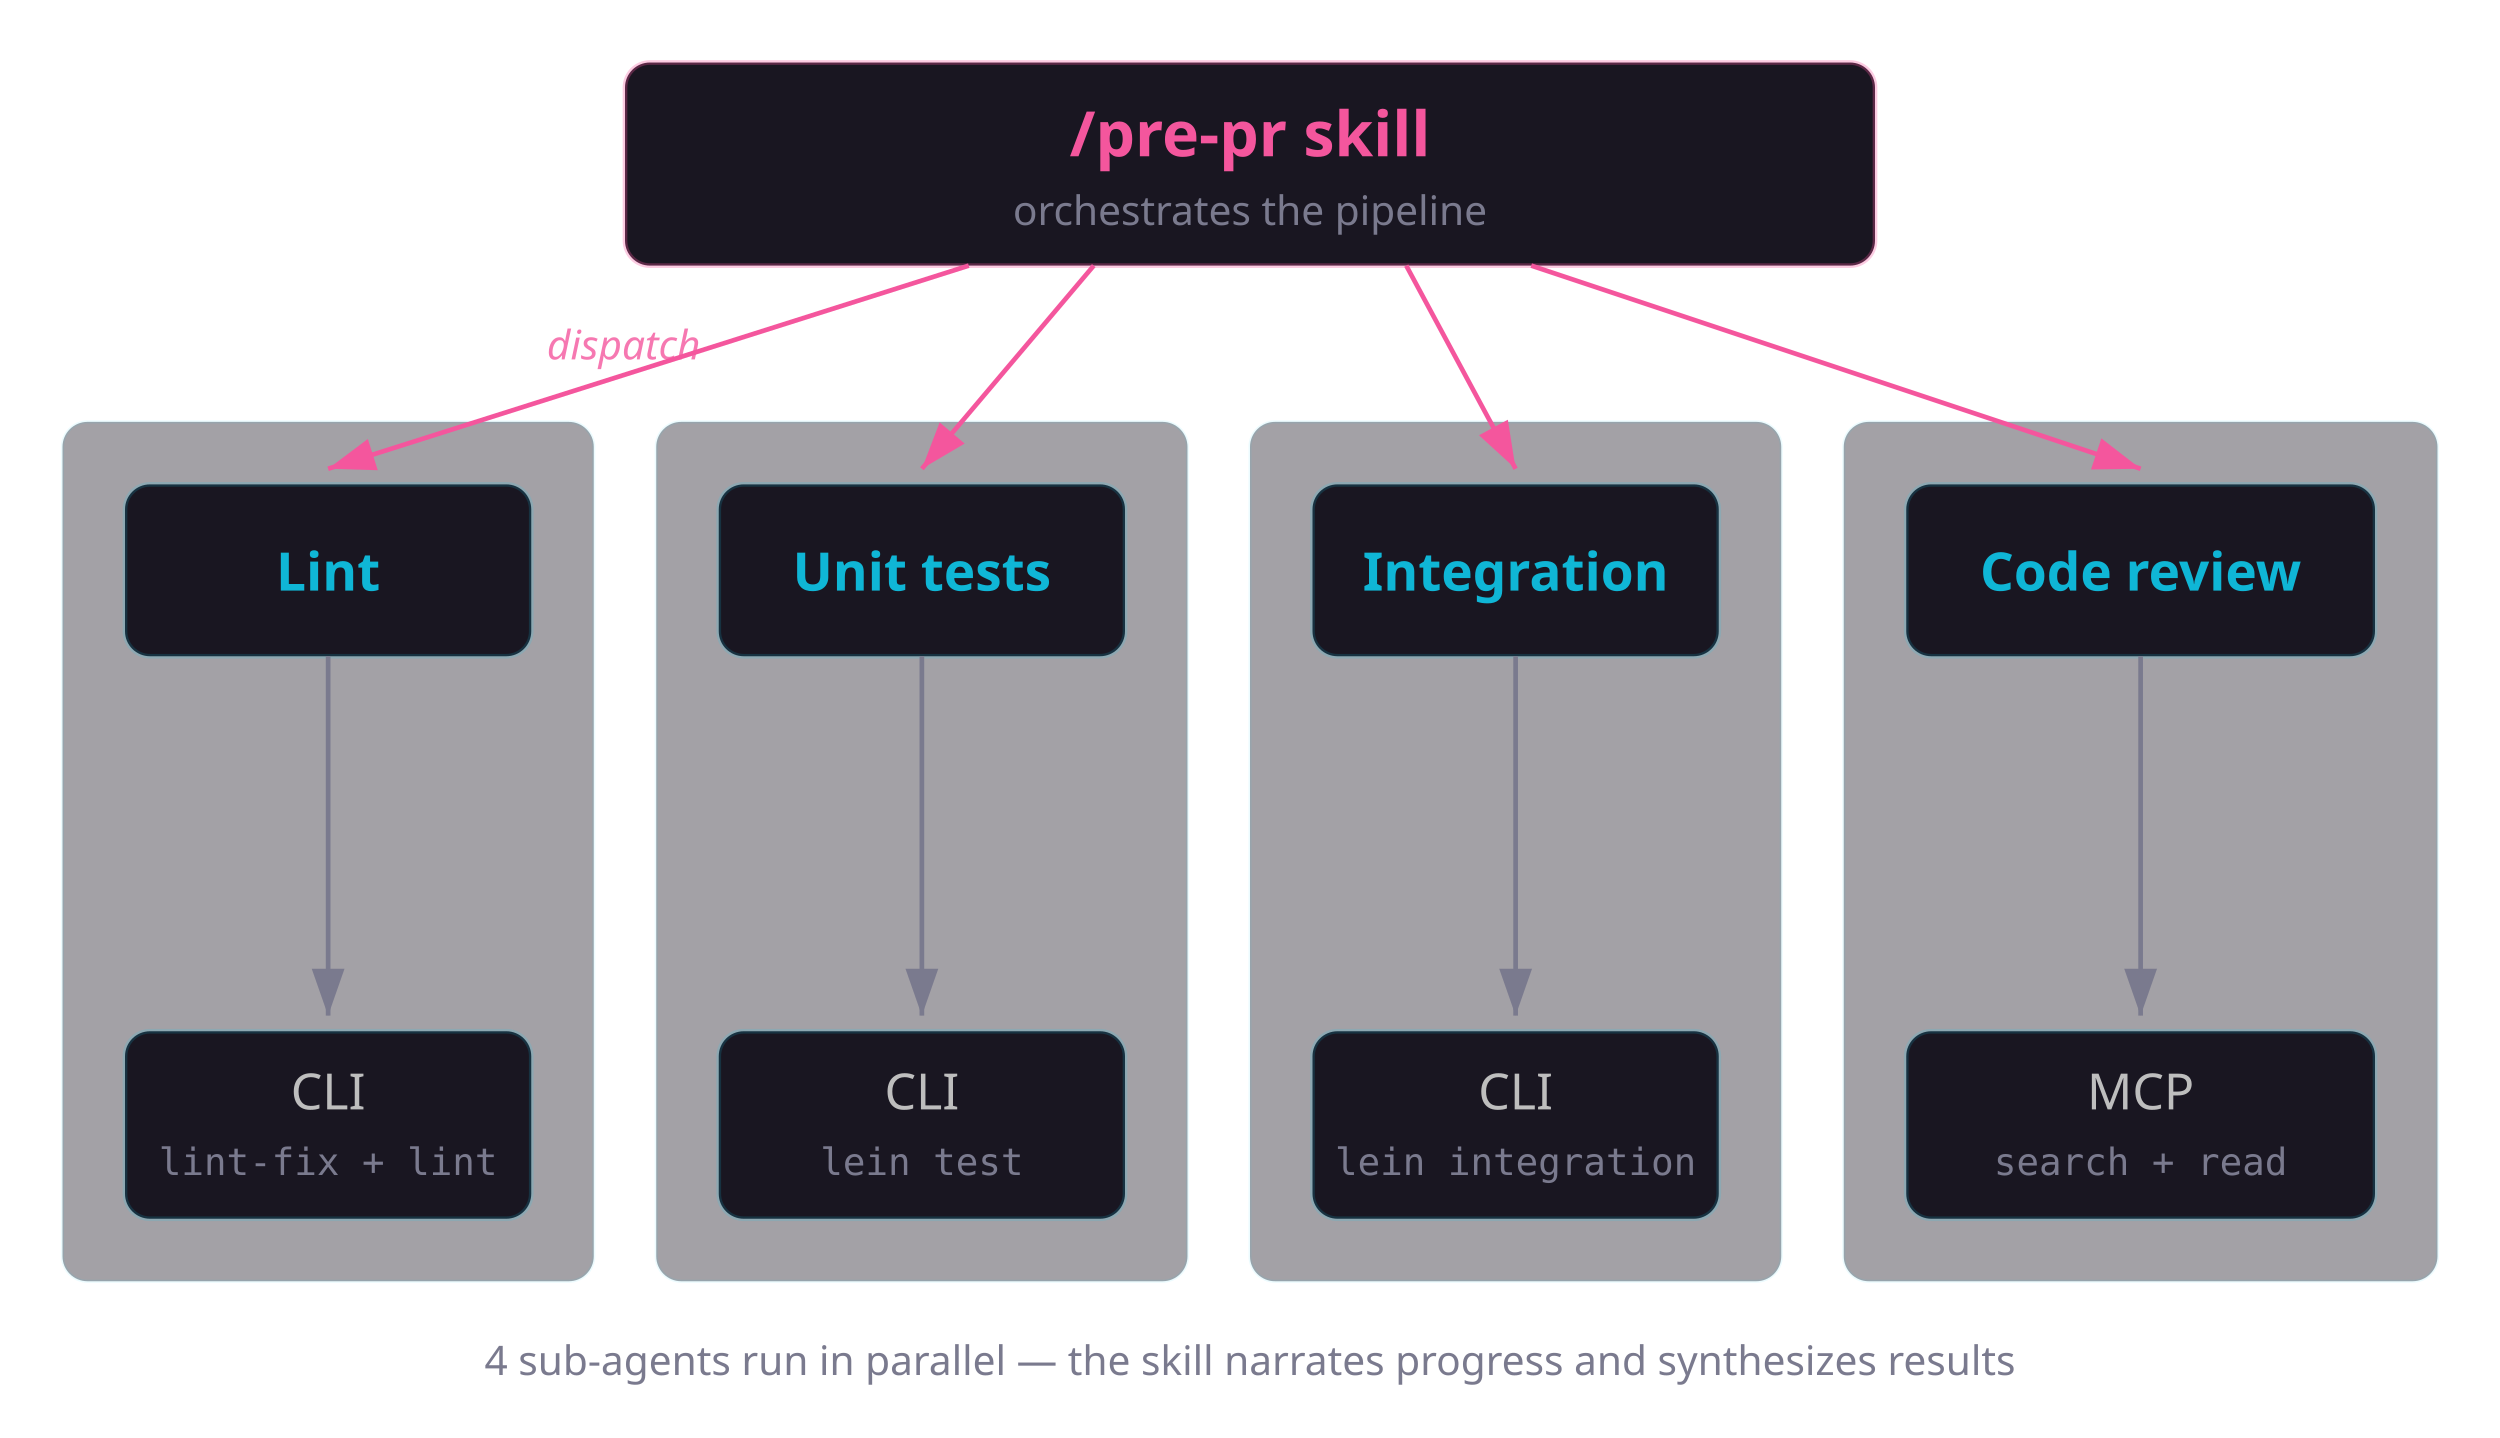
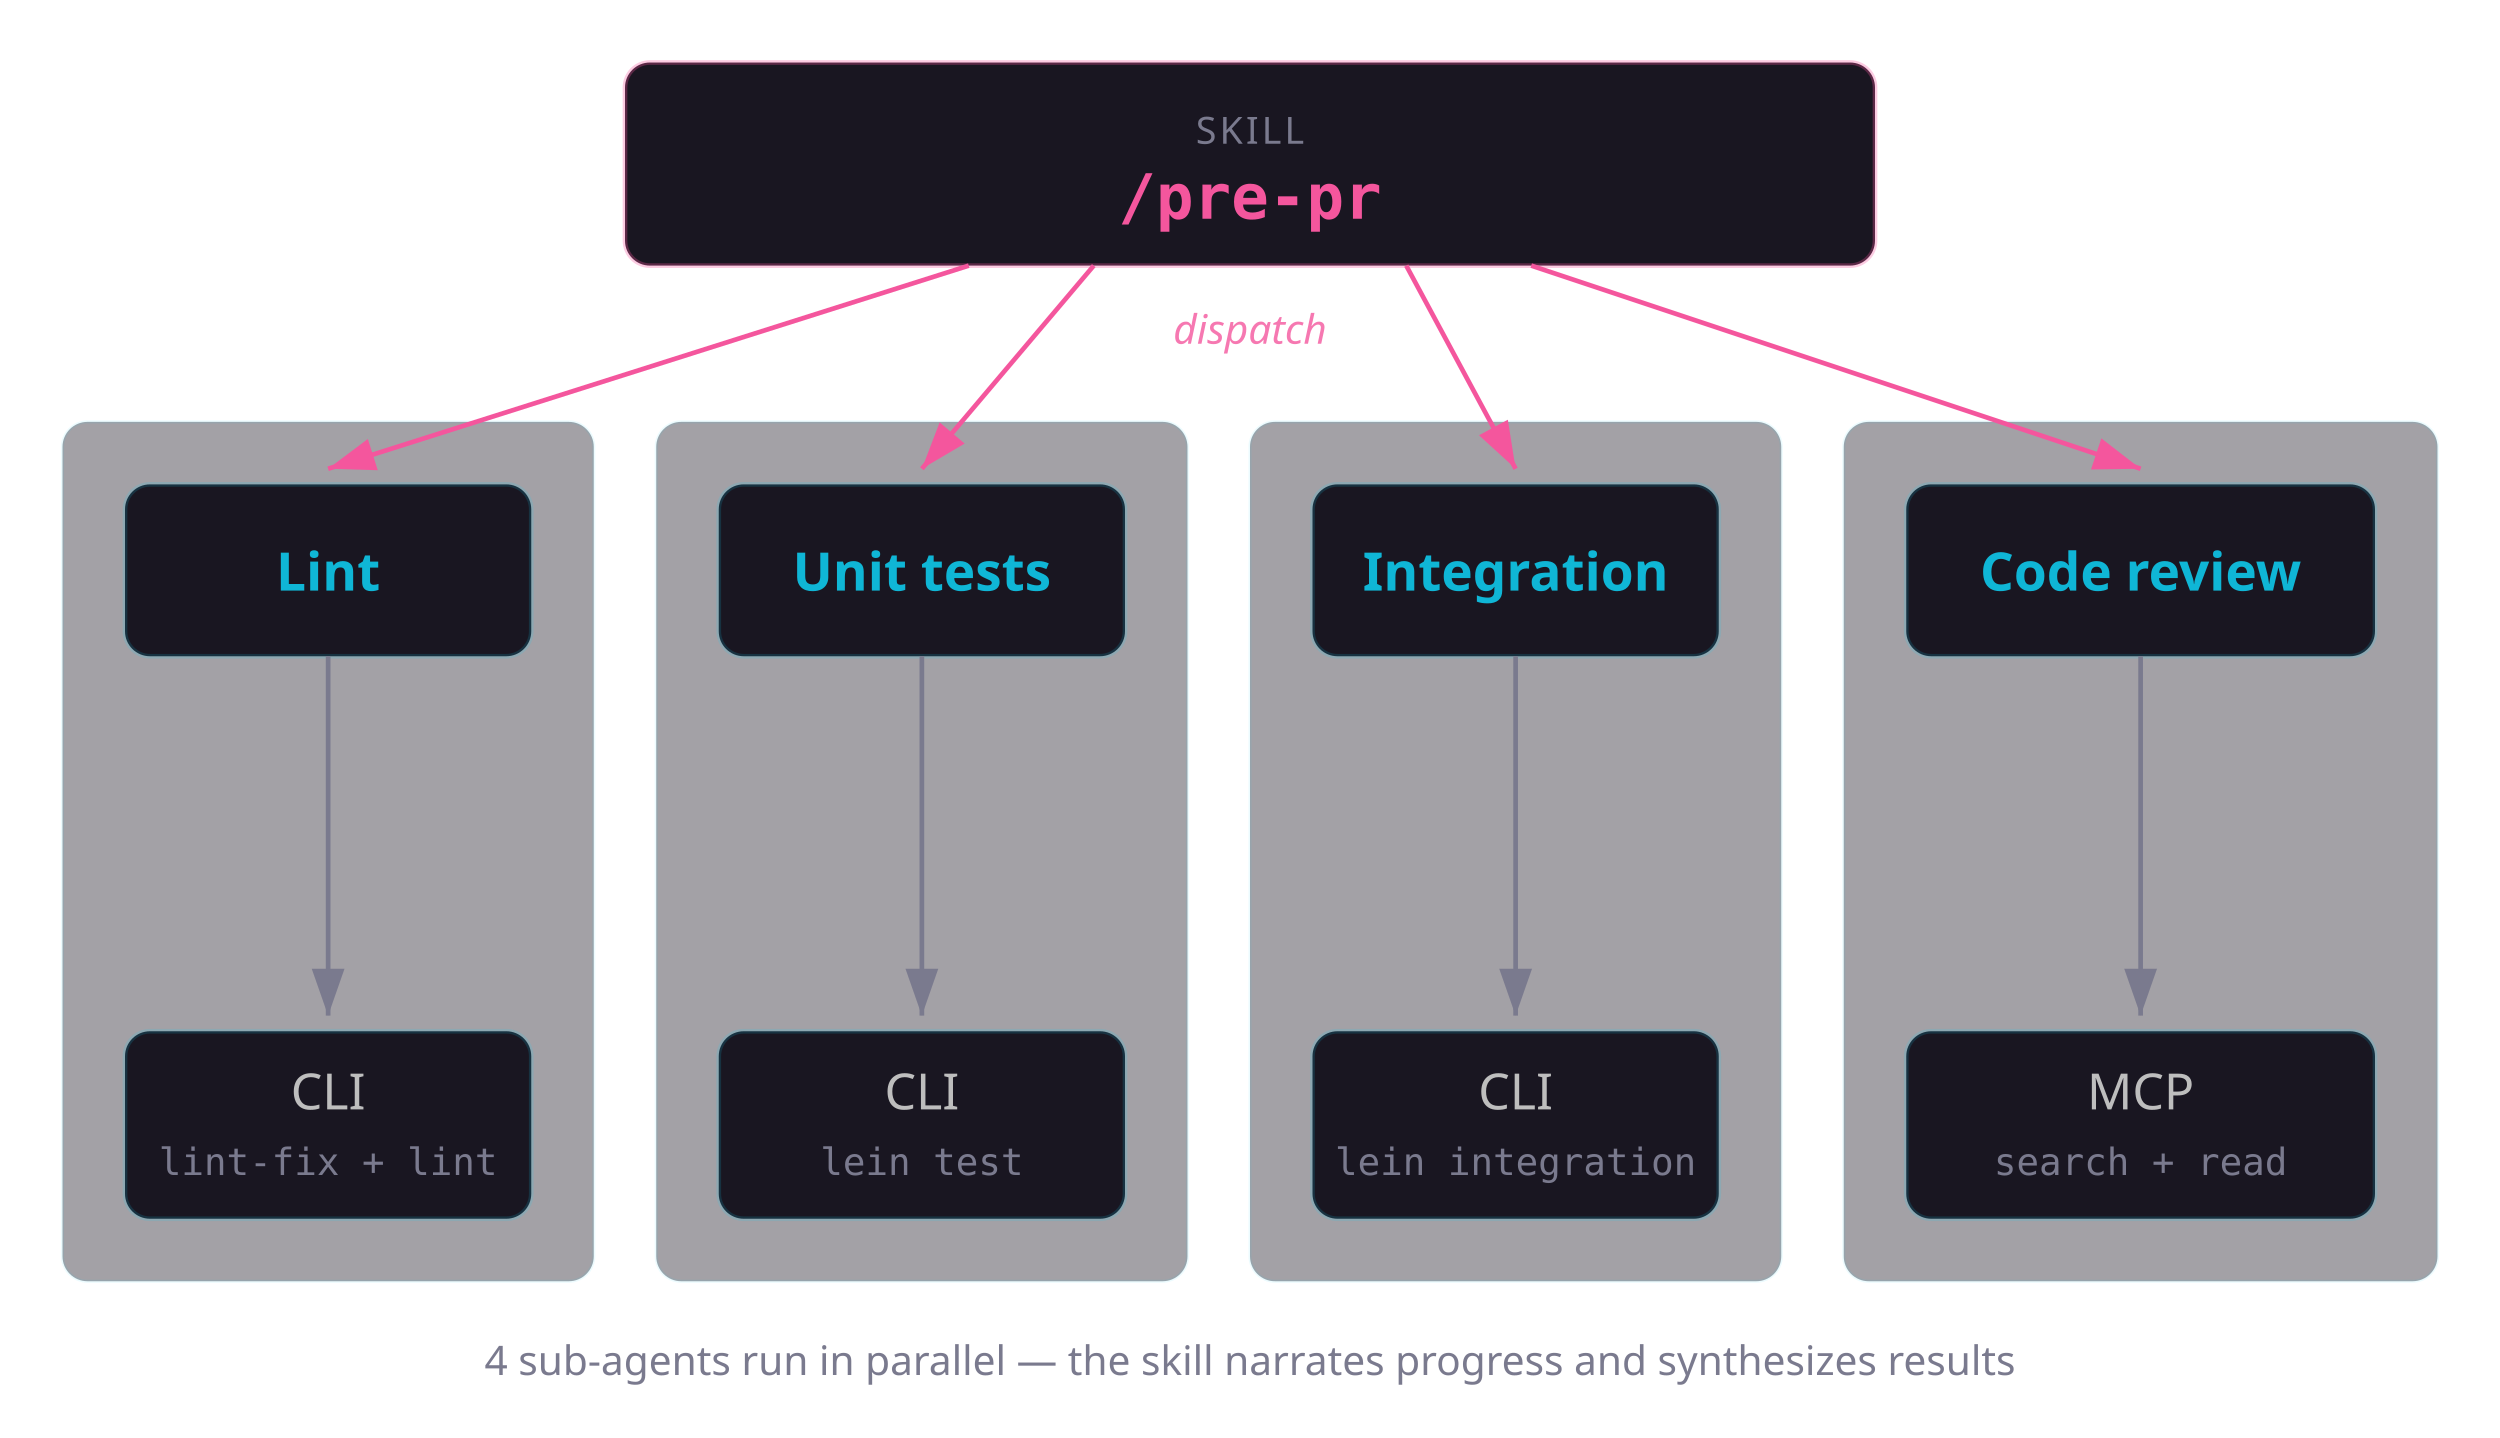
<svg xmlns="http://www.w3.org/2000/svg" width="100%" viewBox="0 0 800 460">
  <defs>
    <marker id="arr" markerWidth="10" markerHeight="7" refX="10" refY="3.5" orient="auto">
      <polygon points="0 0, 10 3.5, 0 7" fill="#7a7a8e" />
    </marker>
    <marker id="arr-dispatch" markerWidth="10" markerHeight="7" refX="10" refY="3.5" orient="auto">
      <polygon points="0 0, 10 3.5, 0 7" fill="#f4569d" />
    </marker>
  </defs>
  <rect x="200" y="20" width="400" height="65" rx="8" fill="#191621" stroke="rgba(244, 86, 157, 0.3)" stroke-width="1.5" />
-   <text x="400" y="50" text-anchor="middle" fill="#f4569d" font-family="Rubik, system-ui, sans-serif" font-size="20" font-weight="600">/pre-pr skill</text>
-   <text x="400" y="72" text-anchor="middle" fill="#7a7a8e" font-family="Rubik, system-ui, sans-serif" font-size="13">orchestrates the pipeline</text>
+   <text x="400" y="46" text-anchor="middle" fill="#7a7a8e" font-family="Rubik, system-ui, sans-serif" font-size="12" font-weight="500" letter-spacing="1">SKILL</text>
+   <text x="400" y="70" text-anchor="middle" fill="#f4569d" font-family="ui-monospace, Cascadia Code, monospace" font-size="20" font-weight="600">/pre-pr</text>
  <rect x="20" y="135" width="170" height="275" rx="8" fill="rgba(25, 22, 33, 0.4)" stroke="rgba(14, 210, 247, 0.08)" stroke-width="1" />
  <rect x="40" y="155" width="130" height="55" rx="8" fill="#191621" stroke="rgba(14, 210, 247, 0.15)" stroke-width="1.5" />
  <text x="105" y="189" text-anchor="middle" fill="#0fb6d6" font-family="Rubik, system-ui, sans-serif" font-size="17" font-weight="600">Lint</text>
  <rect x="40" y="330" width="130" height="60" rx="8" fill="#191621" stroke="rgba(14, 210, 247, 0.15)" stroke-width="1.5" />
  <text x="105" y="355" text-anchor="middle" fill="#bebebe" font-family="Rubik, system-ui, sans-serif" font-size="16" font-weight="500">CLI</text>
  <text x="105" y="376" text-anchor="middle" fill="#7a7a8e" font-family="ui-monospace, Cascadia Code, monospace" font-size="12">lint-fix + lint</text>
  <rect x="210" y="135" width="170" height="275" rx="8" fill="rgba(25, 22, 33, 0.4)" stroke="rgba(14, 210, 247, 0.08)" stroke-width="1" />
  <rect x="230" y="155" width="130" height="55" rx="8" fill="#191621" stroke="rgba(14, 210, 247, 0.15)" stroke-width="1.5" />
  <text x="295" y="189" text-anchor="middle" fill="#0fb6d6" font-family="Rubik, system-ui, sans-serif" font-size="17" font-weight="600">Unit tests</text>
  <rect x="230" y="330" width="130" height="60" rx="8" fill="#191621" stroke="rgba(14, 210, 247, 0.15)" stroke-width="1.5" />
  <text x="295" y="355" text-anchor="middle" fill="#bebebe" font-family="Rubik, system-ui, sans-serif" font-size="16" font-weight="500">CLI</text>
  <text x="295" y="376" text-anchor="middle" fill="#7a7a8e" font-family="ui-monospace, Cascadia Code, monospace" font-size="12">lein test</text>
  <rect x="400" y="135" width="170" height="275" rx="8" fill="rgba(25, 22, 33, 0.4)" stroke="rgba(14, 210, 247, 0.08)" stroke-width="1" />
  <rect x="420" y="155" width="130" height="55" rx="8" fill="#191621" stroke="rgba(14, 210, 247, 0.15)" stroke-width="1.5" />
  <text x="485" y="189" text-anchor="middle" fill="#0fb6d6" font-family="Rubik, system-ui, sans-serif" font-size="17" font-weight="600">Integration</text>
  <rect x="420" y="330" width="130" height="60" rx="8" fill="#191621" stroke="rgba(14, 210, 247, 0.15)" stroke-width="1.5" />
  <text x="485" y="355" text-anchor="middle" fill="#bebebe" font-family="Rubik, system-ui, sans-serif" font-size="16" font-weight="500">CLI</text>
  <text x="485" y="376" text-anchor="middle" fill="#7a7a8e" font-family="ui-monospace, Cascadia Code, monospace" font-size="12">lein integration</text>
  <rect x="590" y="135" width="190" height="275" rx="8" fill="rgba(25, 22, 33, 0.4)" stroke="rgba(14, 210, 247, 0.08)" stroke-width="1" />
  <rect x="610" y="155" width="150" height="55" rx="8" fill="#191621" stroke="rgba(14, 210, 247, 0.15)" stroke-width="1.5" />
  <text x="685" y="189" text-anchor="middle" fill="#0fb6d6" font-family="Rubik, system-ui, sans-serif" font-size="17" font-weight="600">Code review</text>
  <rect x="610" y="330" width="150" height="60" rx="8" fill="#191621" stroke="rgba(14, 210, 247, 0.15)" stroke-width="1.5" />
  <text x="685" y="355" text-anchor="middle" fill="#bebebe" font-family="Rubik, system-ui, sans-serif" font-size="16" font-weight="500">MCP</text>
  <text x="685" y="376" text-anchor="middle" fill="#7a7a8e" font-family="ui-monospace, Cascadia Code, monospace" font-size="12">search + read</text>
  <line x1="310" y1="85" x2="105" y2="150" stroke="#f4569d" stroke-width="1.5" marker-end="url(#arr-dispatch)" />
  <line x1="350" y1="85" x2="295" y2="150" stroke="#f4569d" stroke-width="1.5" marker-end="url(#arr-dispatch)" />
  <line x1="450" y1="85" x2="485" y2="150" stroke="#f4569d" stroke-width="1.5" marker-end="url(#arr-dispatch)" />
  <line x1="490" y1="85" x2="685" y2="150" stroke="#f4569d" stroke-width="1.5" marker-end="url(#arr-dispatch)" />
-   <text x="175" y="115" fill="#f4569d" font-family="Rubik, system-ui, sans-serif" font-size="13" font-style="italic" opacity="0.8">dispatch</text>
+   <text x="400" y="110" text-anchor="middle" fill="#f4569d" font-family="Rubik, system-ui, sans-serif" font-size="13" font-style="italic" opacity="0.8">dispatch</text>
  <line x1="105" y1="210" x2="105" y2="325" stroke="#7a7a8e" stroke-width="1.5" marker-end="url(#arr)" />
  <line x1="295" y1="210" x2="295" y2="325" stroke="#7a7a8e" stroke-width="1.5" marker-end="url(#arr)" />
  <line x1="485" y1="210" x2="485" y2="325" stroke="#7a7a8e" stroke-width="1.5" marker-end="url(#arr)" />
  <line x1="685" y1="210" x2="685" y2="325" stroke="#7a7a8e" stroke-width="1.5" marker-end="url(#arr)" />
  <text x="400" y="440" text-anchor="middle" fill="#7a7a8e" font-family="Rubik, system-ui, sans-serif" font-size="13">4 sub-agents run in parallel — the skill narrates progress and synthesizes results</text>
</svg>
